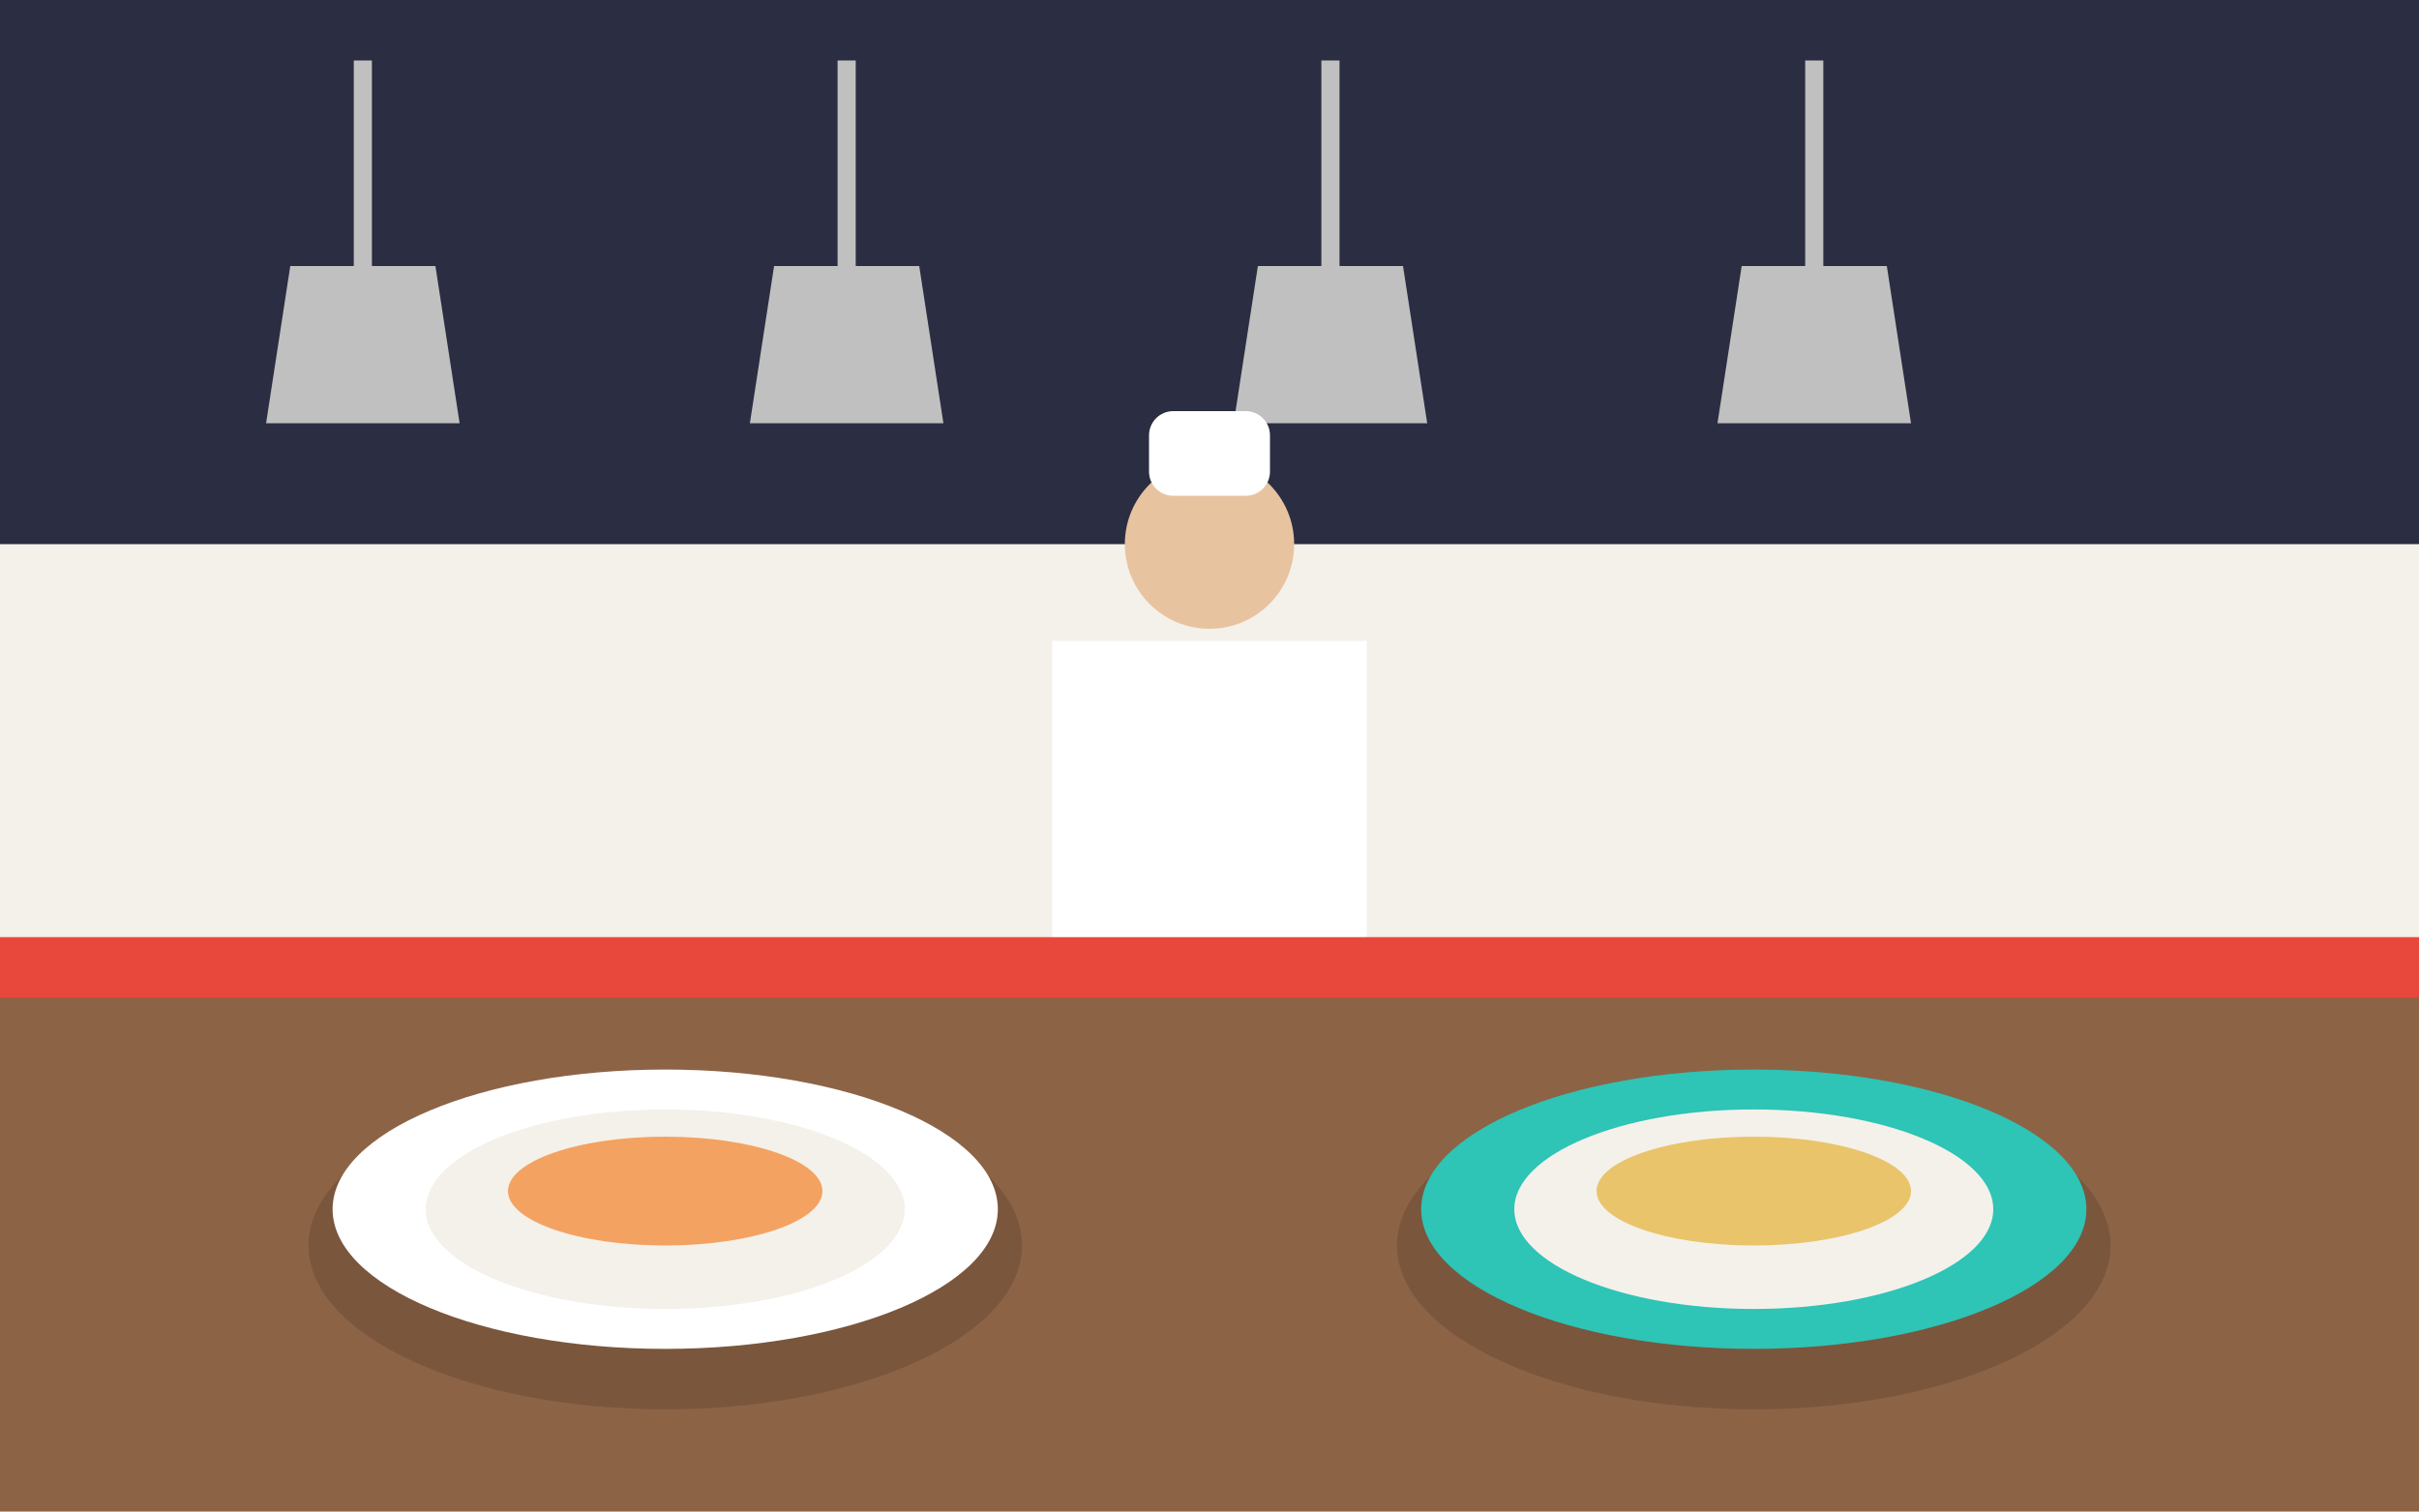
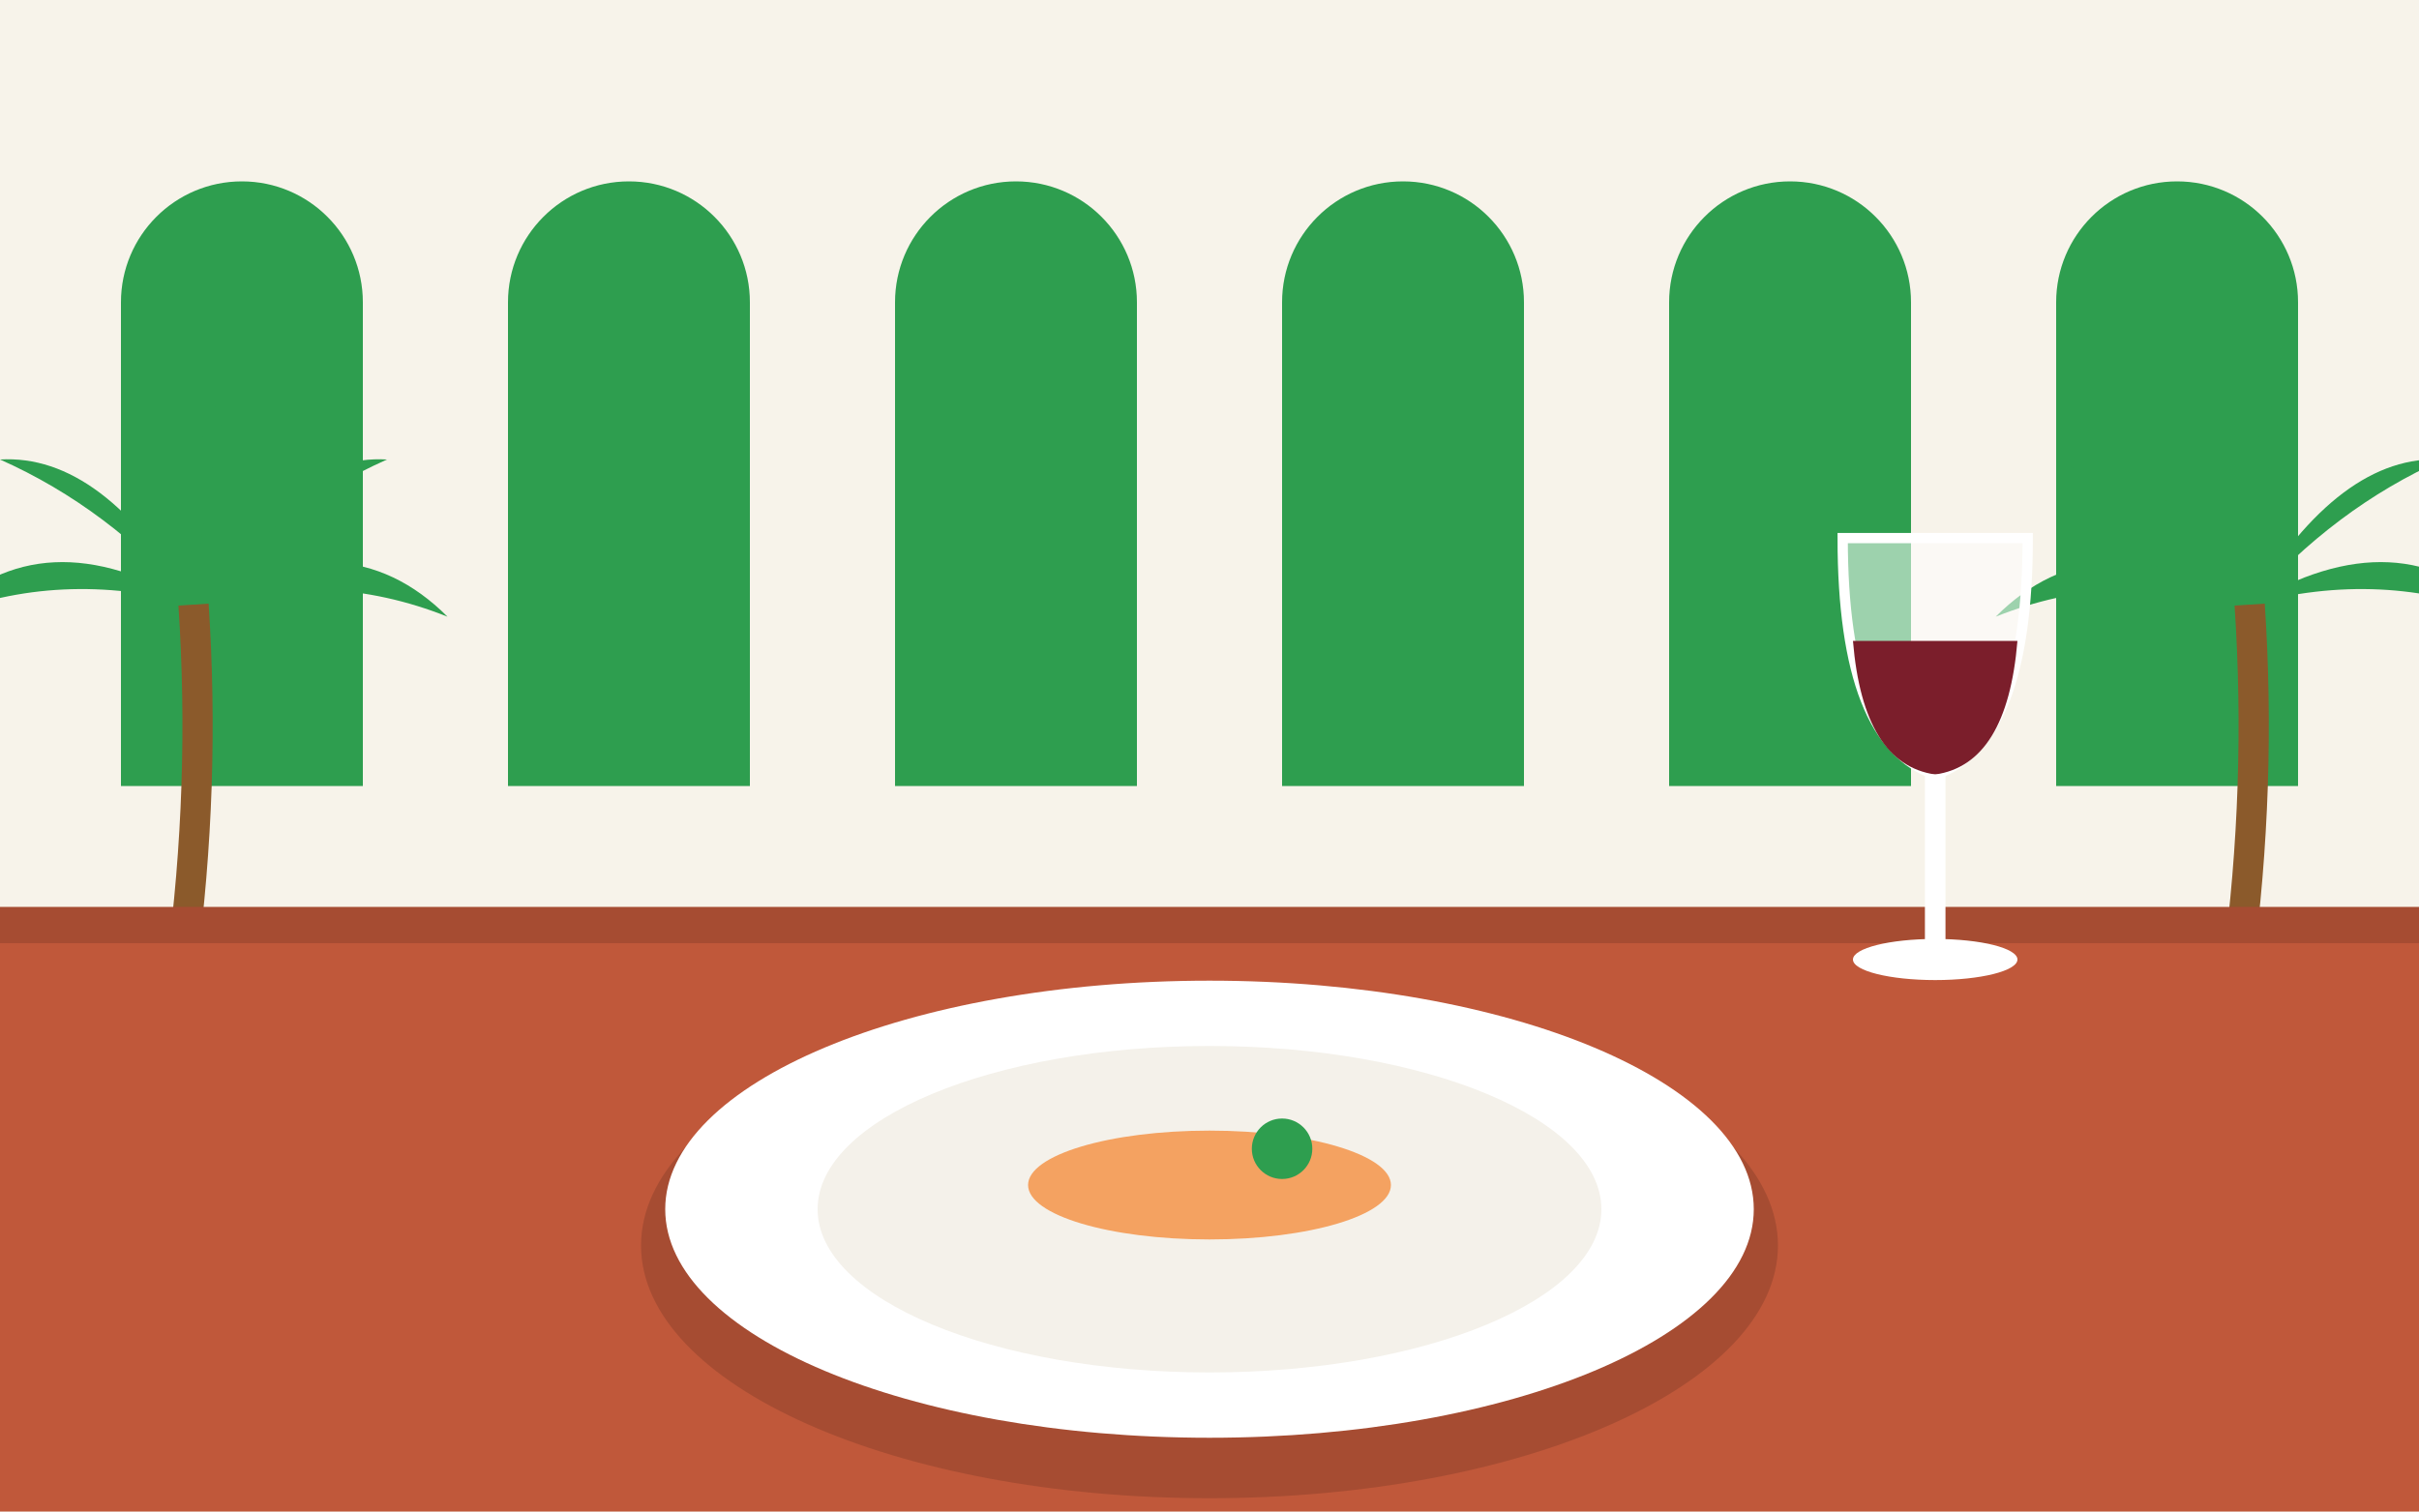
<svg xmlns="http://www.w3.org/2000/svg" viewBox="0 0 400 250" preserveAspectRatio="xMidYMid slice">
  <rect width="400" height="250" fill="#FFF" />
-   <rect width="400" height="250" fill="#F4F1EA" />
-   <rect x="0" y="0" width="400" height="90" fill="#2B2D42" />
-   <g transform="translate(60,70)">
-     <path d="M-16 0 h32 l-4 -26 h-24z" fill="#C0C0C0" />
-     <line x1="0" y1="-26" x2="0" y2="-60" stroke="#C0C0C0" stroke-width="3" />
+   <rect width="400" height="250" fill="#F7F3EA" />
+   <path d="M20 130 V50.0 A20.0 20.0 0 0 1 60 50.0 V130Z" fill="#2E9E4F" />
+   <path d="M84 130 V50.0 A20.0 20.0 0 0 1 124 50.0 V130Z" fill="#2E9E4F" />
+   <path d="M148 130 V50.0 A20.0 20.0 0 0 1 188 50.0 V130Z" fill="#2E9E4F" />
+   <path d="M212 130 V50.0 A20.0 20.0 0 0 1 252 50.0 V130Z" fill="#2E9E4F" />
+   <path d="M276 130 V50.0 A20.0 20.0 0 0 1 316 50.0 V130Z" fill="#2E9E4F" />
+   <path d="M340 130 V50.0 A20.0 20.0 0 0 1 380 50.0 V130Z" fill="#2E9E4F" />
+   <g transform="translate(30,160) scale(1.0)">
+     <path d="M0 0 Q4 -30.0 2 -60" stroke="#8B5A2B" stroke-width="5" fill="none" />
+     <g fill="#2E9E4F" transform="translate(2,-60)">
+       <path d="M0 0 Q-25 -15 -42 2 Q-22 -6 0 0Z" />
+       <path d="M0 0 Q25 -15 42 2 Q22 -6 0 0Z" />
+       <path d="M0 0 Q-15 -25 -32 -24 Q-14 -16 0 0Z" />
+       <path d="M0 0 Q15 -25 32 -24 Q14 -16 0 0Z" />
+       <path d="M0 0 Q-2 -28 6 -36 Q2 -20 0 0Z" />
+     </g>
  </g>
-   <g transform="translate(140,70)">
-     <path d="M-16 0 h32 l-4 -26 h-24z" fill="#C0C0C0" />
-     <line x1="0" y1="-26" x2="0" y2="-60" stroke="#C0C0C0" stroke-width="3" />
+   <g transform="translate(370,160) scale(1.0)">
+     <path d="M0 0 Q4 -30.0 2 -60" stroke="#8B5A2B" stroke-width="5" fill="none" />
+     <g fill="#2E9E4F" transform="translate(2,-60)">
+       <path d="M0 0 Q-25 -15 -42 2 Q-22 -6 0 0Z" />
+       <path d="M0 0 Q25 -15 42 2 Q22 -6 0 0Z" />
+       <path d="M0 0 Q-15 -25 -32 -24 Q-14 -16 0 0Z" />
+       <path d="M0 0 Q15 -25 32 -24 Q14 -16 0 0Z" />
+       <path d="M0 0 Q-2 -28 6 -36 Q2 -20 0 0Z" />
+     </g>
  </g>
-   <g transform="translate(220,70)">
-     <path d="M-16 0 h32 l-4 -26 h-24z" fill="#C0C0C0" />
-     <line x1="0" y1="-26" x2="0" y2="-60" stroke="#C0C0C0" stroke-width="3" />
+   <rect x="0" y="150" width="400" height="100" fill="#C0583A" />
+   <rect x="0" y="150" width="400" height="6" fill="#00000022" />
+   <g transform="translate(200,200)">
+     <ellipse cx="0" cy="6" rx="94" ry="41.8" fill="#00000022" />
+     <ellipse cx="0" cy="0" rx="90" ry="37.8" fill="#FFFFFF" />
+     <ellipse cx="0" cy="0" rx="64.8" ry="27.0" fill="#F4F1EA" />
+     <ellipse cx="0" cy="-4" rx="30" ry="9" fill="#F4A261" />
+     <circle cx="12" cy="-10" r="5" fill="#2E9E4F" />
  </g>
-   <g transform="translate(300,70)">
-     <path d="M-16 0 h32 l-4 -26 h-24z" fill="#C0C0C0" />
-     <line x1="0" y1="-26" x2="0" y2="-60" stroke="#C0C0C0" stroke-width="3" />
-   </g>
-   <g transform="translate(200,120)">
-     <circle cx="0" cy="-30" r="14" fill="#E8C3A0" />
-     <rect x="-10" y="-52" width="20" height="14" rx="4" fill="#fff" />
-     <path d="M-26 -14 h52 v50 h-52z" fill="#fff" />
-   </g>
-   <rect x="0" y="160" width="400" height="90" fill="#8D6346" />
-   <rect x="0" y="155" width="400" height="10" fill="#E8483B" />
-   <g transform="translate(110,200)">
-     <ellipse cx="0" cy="6" rx="59" ry="27.1" fill="#00000022" />
-     <ellipse cx="0" cy="0" rx="55" ry="23.1" fill="#FFFFFF" />
-     <ellipse cx="0" cy="0" rx="39.6" ry="16.5" fill="#F4F1EA" />
-     <ellipse cx="0" cy="-3" rx="26" ry="9" fill="#F4A261" />
-   </g>
-   <g transform="translate(290,200)">
-     <ellipse cx="0" cy="6" rx="59" ry="27.1" fill="#00000022" />
-     <ellipse cx="0" cy="0" rx="55" ry="23.1" fill="#2EC4B6" />
-     <ellipse cx="0" cy="0" rx="39.6" ry="16.5" fill="#F4F1EA" />
-     <ellipse cx="0" cy="-3" rx="26" ry="9" fill="#E9C46A" />
+   <g transform="translate(320,140) scale(0.85)">
+     <path d="M-18 -60 h36 q0 40 -18 46 q-18 -6 -18 -46z" fill="#ffffff88" stroke="#fff" stroke-width="2" />
+     <path d="M-16 -40 h32 q-2 24 -16 26 q-14 -2 -16 -26z" fill="#7B1E2B" />
+     <rect x="-2" y="-14" width="4" height="34" fill="#fff" />
+     <ellipse cx="0" cy="22" rx="16" ry="4" fill="#fff" />
  </g>
</svg>
